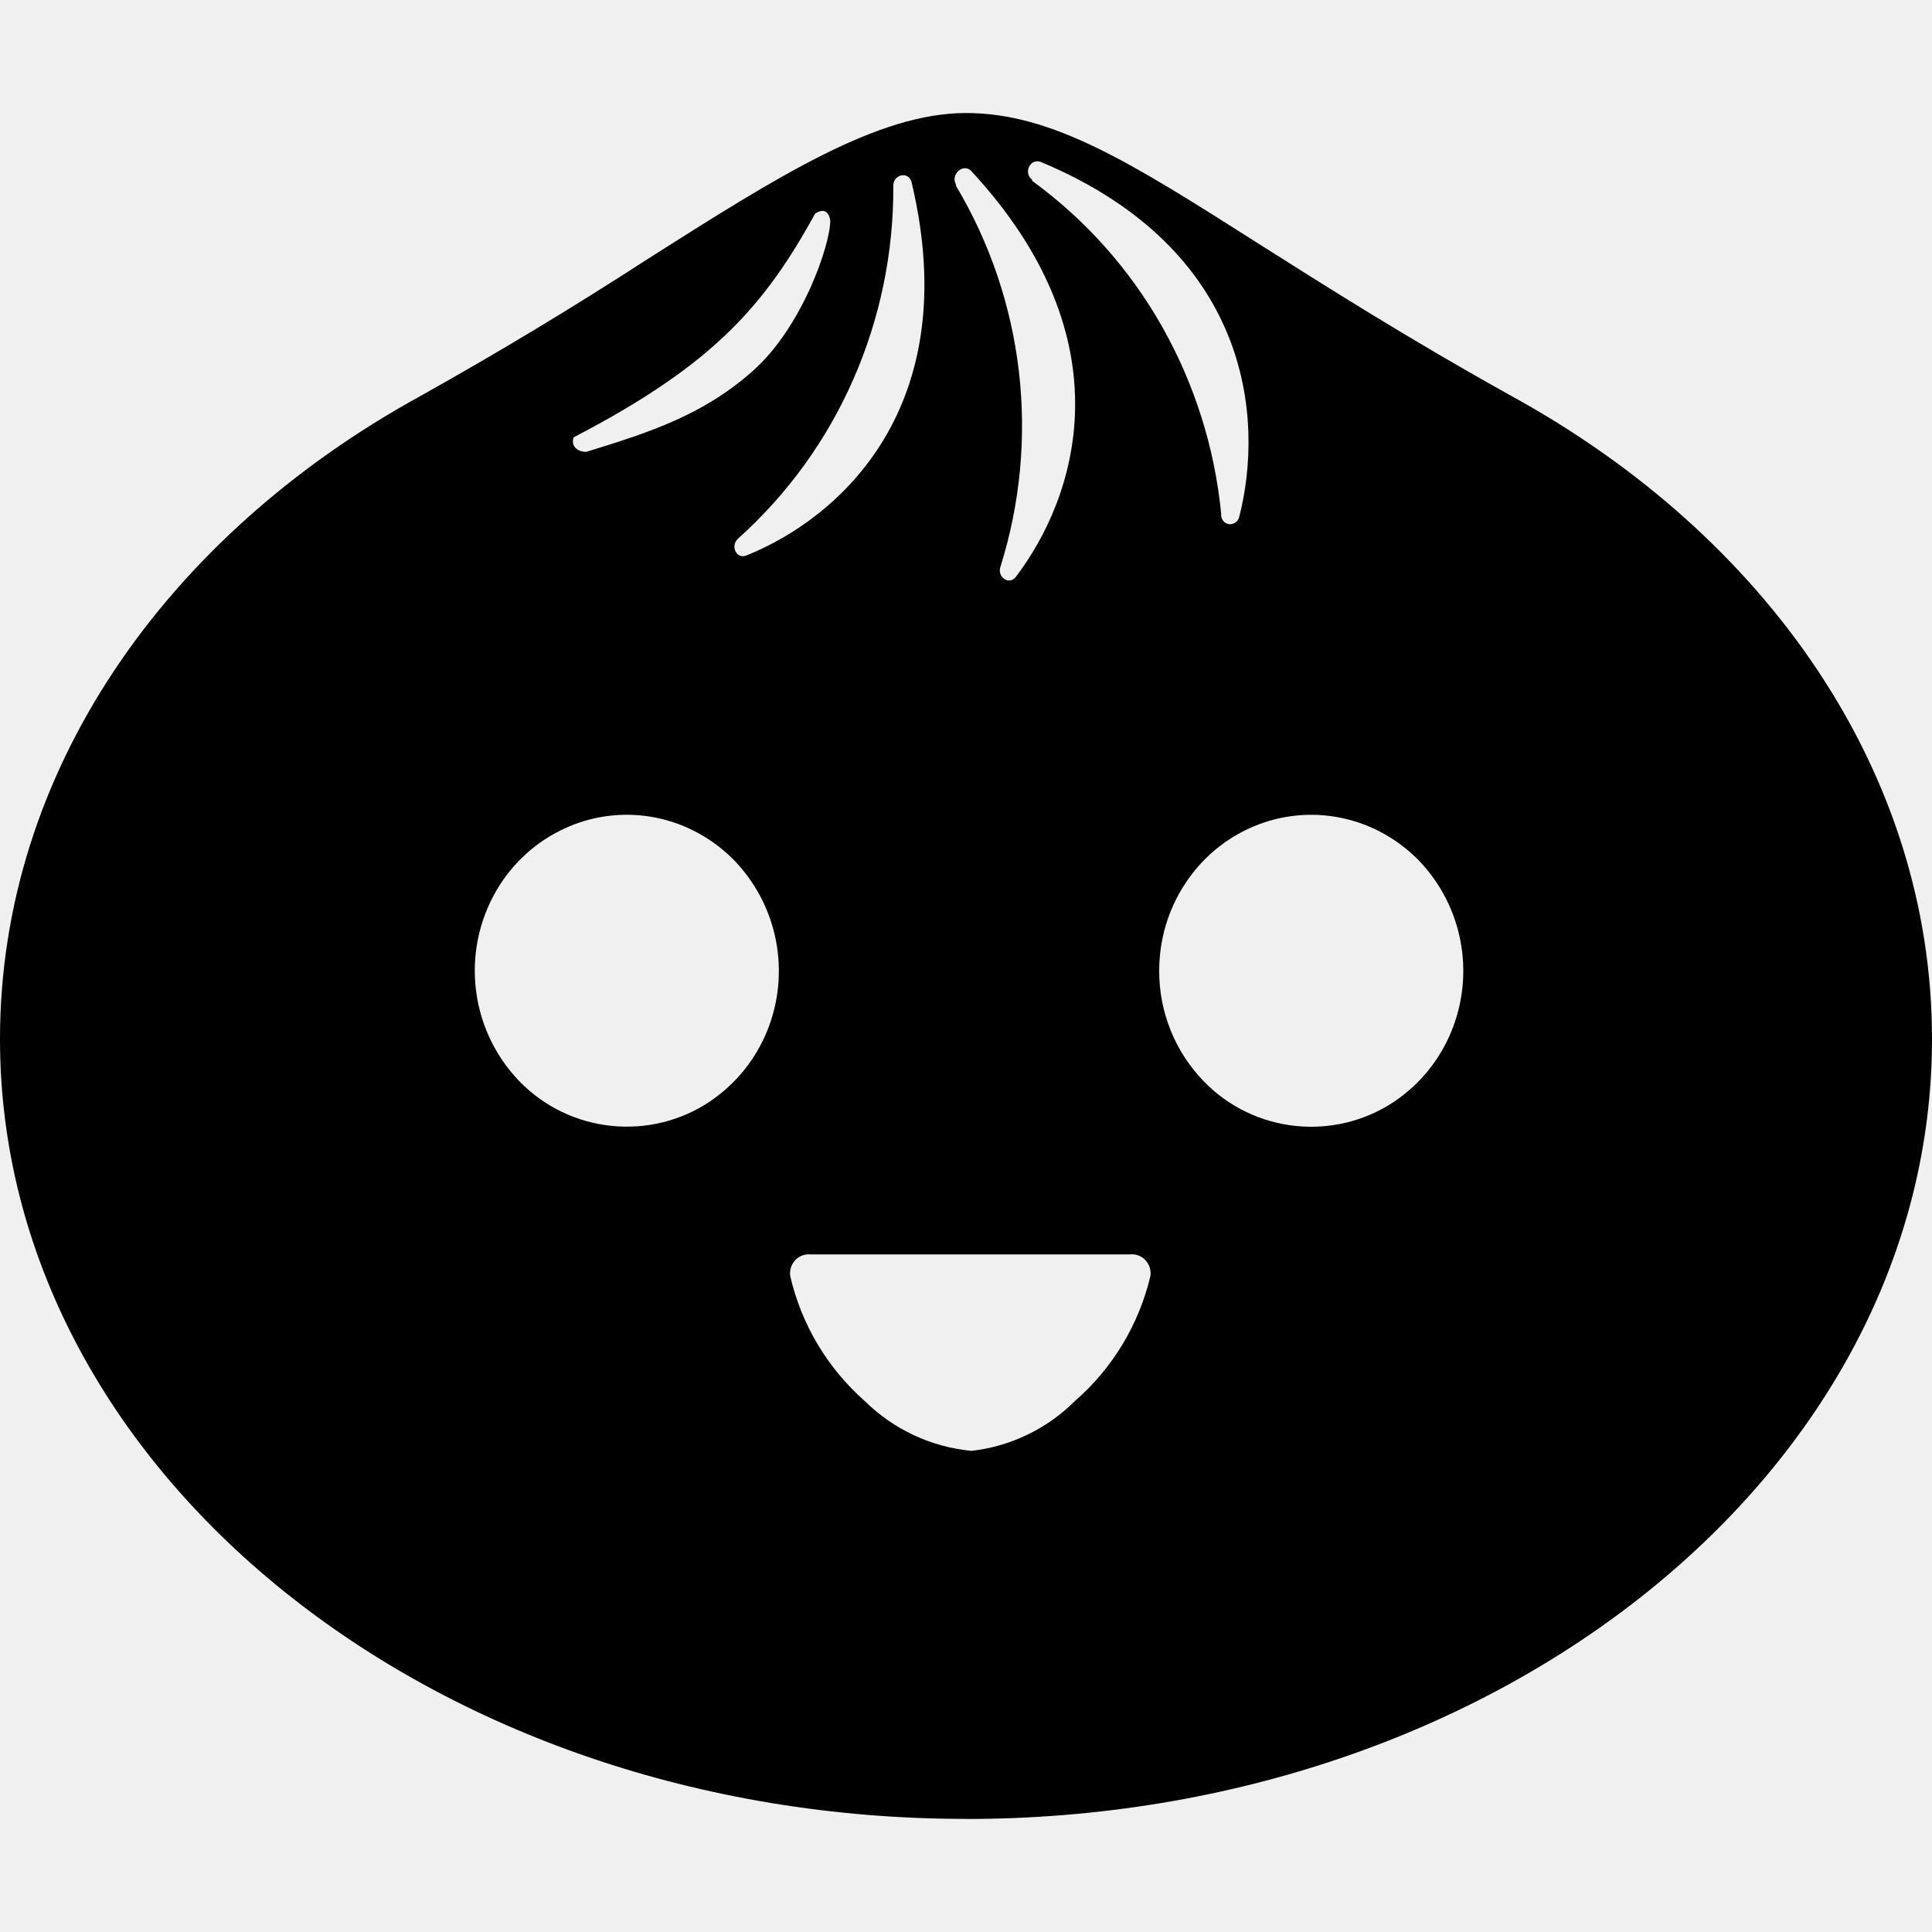
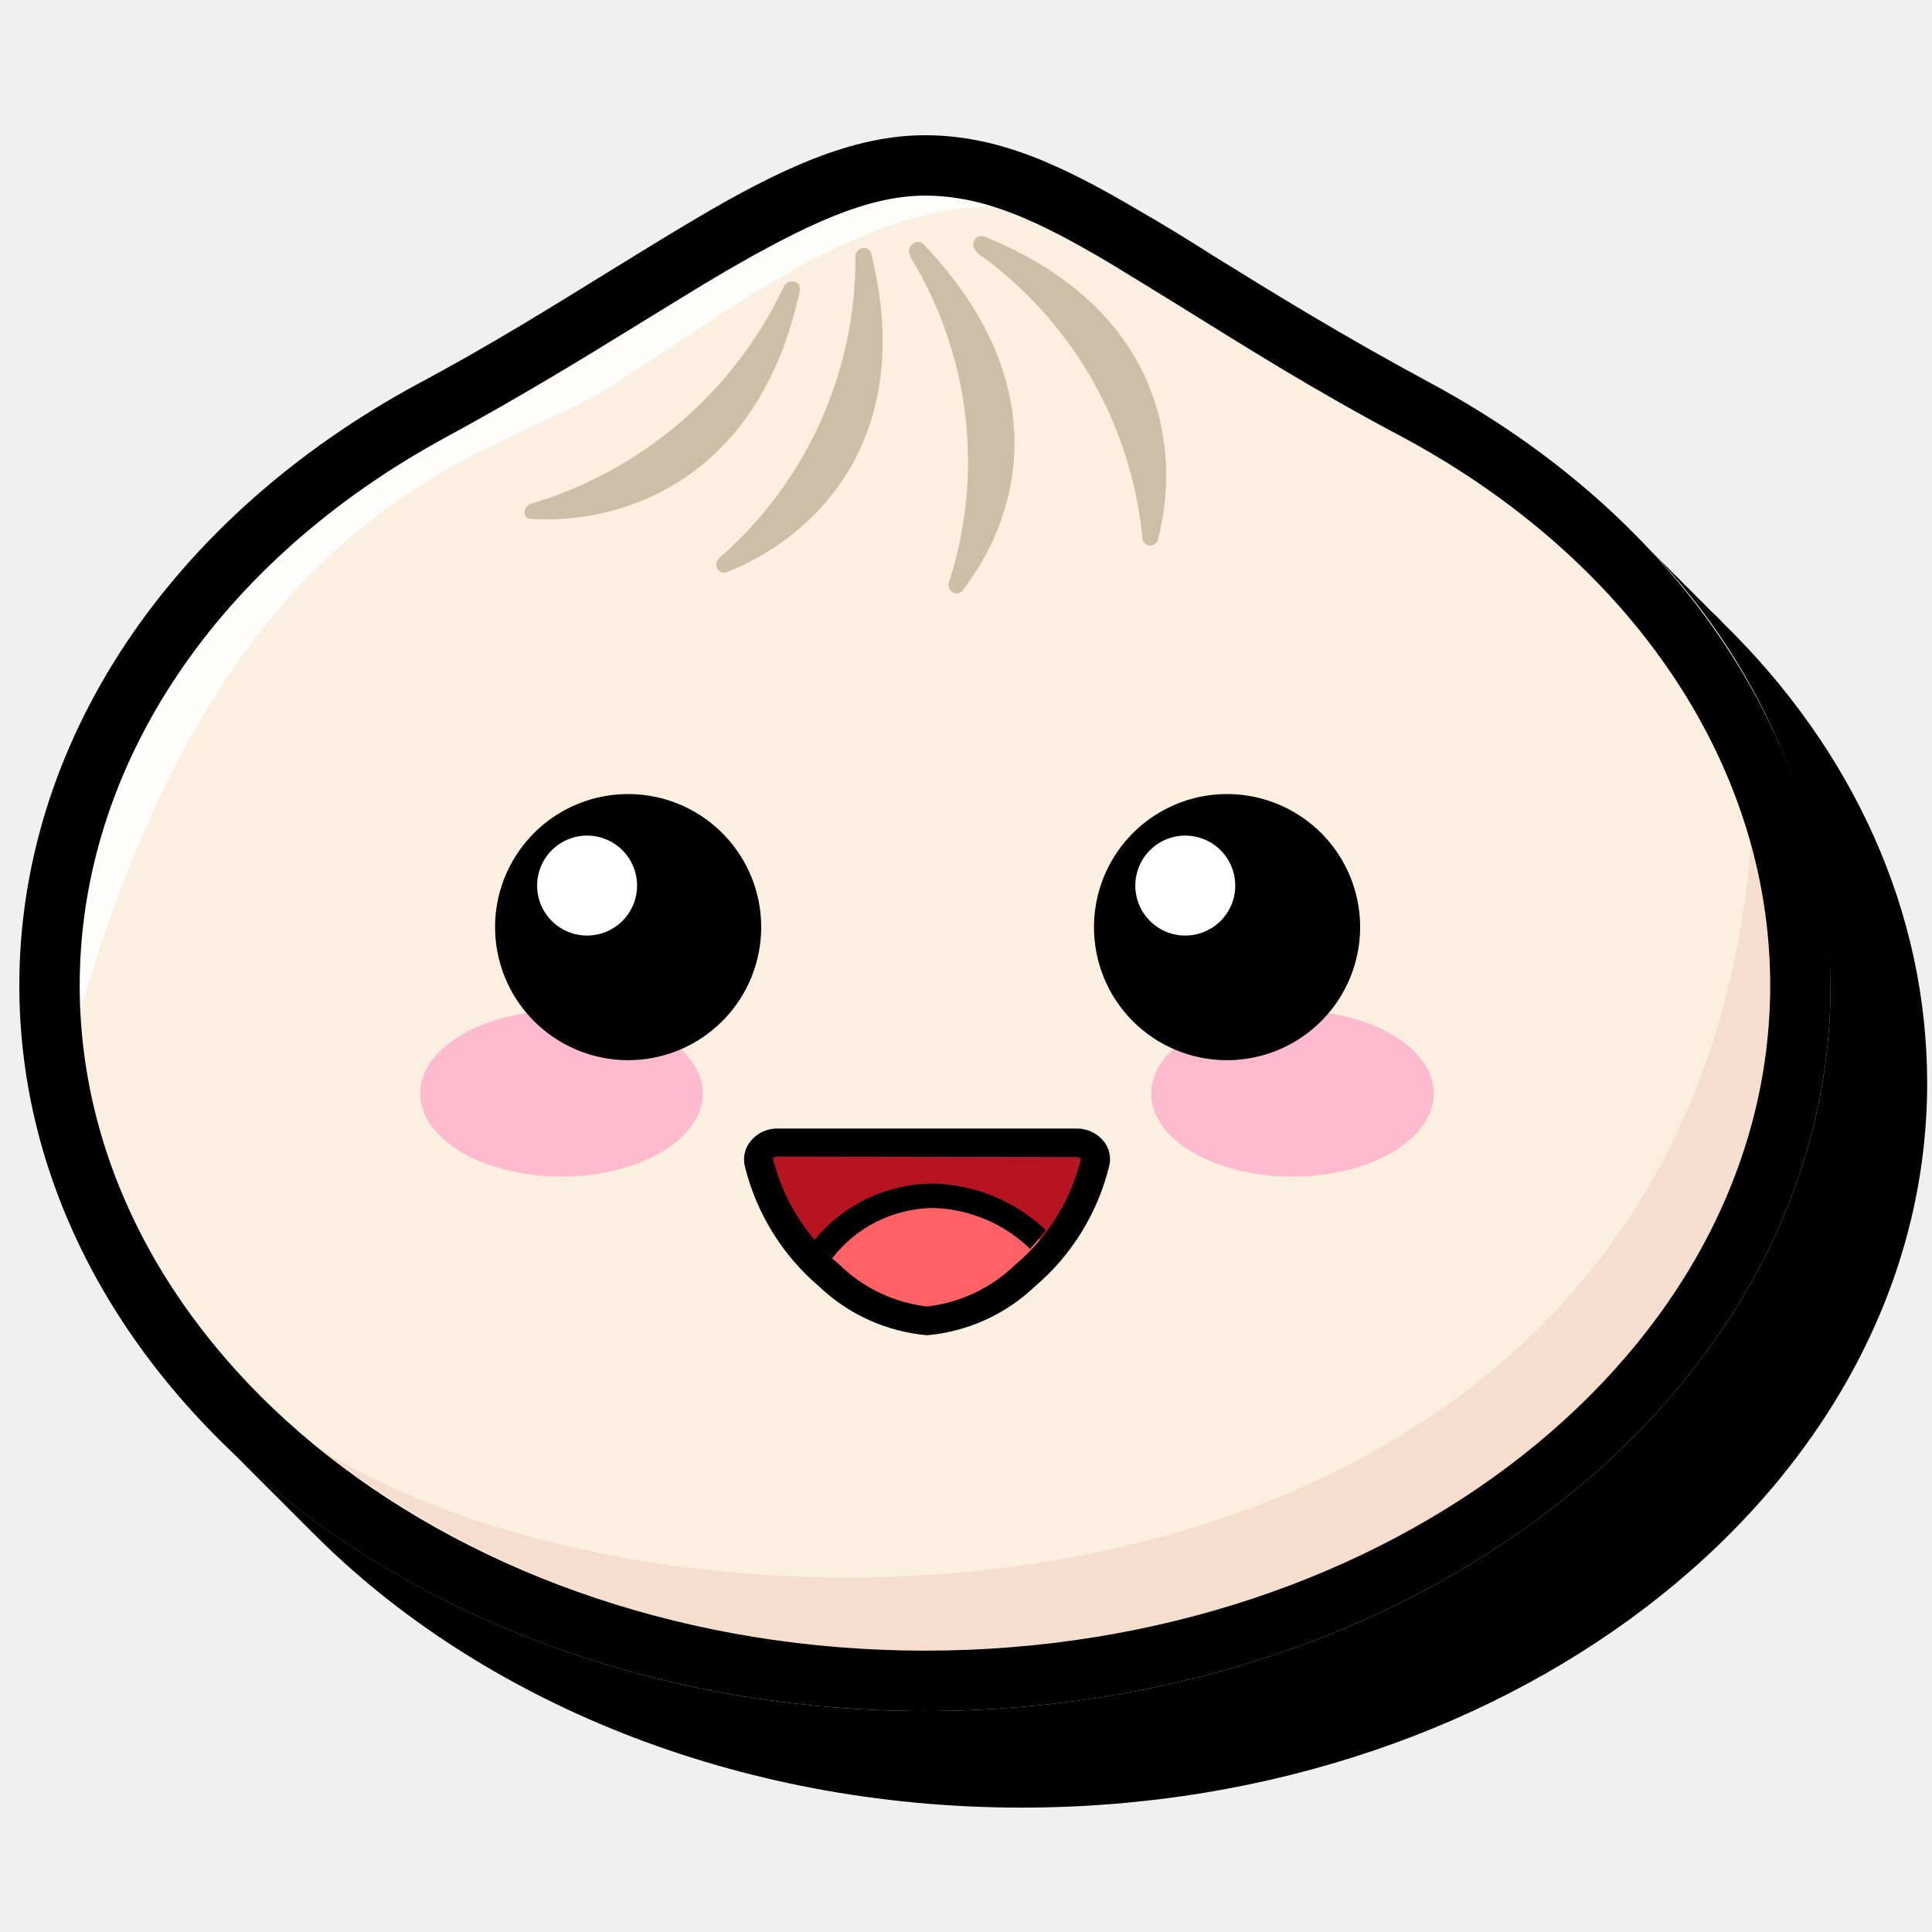
- <svg xmlns="http://www.w3.org/2000/svg" fill="#000000" role="img" viewBox="0 0 24 24">
-   <path d="M12 22.596c6.628 0 12-4.338 12-9.688 0-3.318-2.057-6.248-5.219-7.986-1.286-.715-2.297-1.357-3.139-1.89C14.058 2.025 13.08 1.404 12 1.404c-1.097 0-2.334.785-3.966 1.821a49.92 49.92 0 0 1-2.816 1.697C2.057 6.66 0 9.59 0 12.908c0 5.35 5.372 9.687 12 9.687v.001ZM10.599 4.715c.334-.759.503-1.58.498-2.409 0-.145.202-.187.23-.029.658 2.783-.902 4.162-2.057 4.624-.124.048-.199-.121-.103-.209a5.763 5.763 0 0 0 1.432-1.977Zm2.058-.102a5.82 5.82 0 0 0-.782-2.306v-.016c-.069-.123.086-.263.185-.172 1.962 2.111 1.307 4.067.556 5.051-.082.103-.23-.003-.189-.126a5.85 5.85 0 0 0 .23-2.431Zm1.776-.561a5.727 5.727 0 0 0-1.612-1.806v-.014c-.112-.085-.024-.274.114-.218 2.595 1.087 2.774 3.18 2.459 4.407a.116.116 0 0 1-.049.071.11.11 0 0 1-.153-.026.122.122 0 0 1-.022-.083 5.891 5.891 0 0 0-.737-2.331Zm-5.087.561c-.617.546-1.282.76-2.063 1-.117 0-.195-.078-.156-.181 1.752-.909 2.376-1.649 2.999-2.778 0 0 .155-.118.188.085 0 .304-.349 1.329-.968 1.874Zm4.945 11.237a2.957 2.957 0 0 1-.937 1.553c-.346.346-.8.565-1.286.62a2.178 2.178 0 0 1-1.327-.62 2.955 2.955 0 0 1-.925-1.553.244.244 0 0 1 .064-.198.234.234 0 0 1 .193-.069h3.965a.226.226 0 0 1 .19.07c.05.053.073.125.063.197Zm-5.458-2.176a1.862 1.862 0 0 1-2.384-.245 1.98 1.98 0 0 1-.233-2.447c.207-.319.503-.566.848-.713a1.84 1.84 0 0 1 1.092-.11c.366.075.703.261.967.531a1.98 1.98 0 0 1 .408 2.114 1.931 1.931 0 0 1-.698.869v.001Zm8.495.005a1.86 1.86 0 0 1-2.381-.253 1.964 1.964 0 0 1-.547-1.366c0-.384.11-.76.32-1.079.207-.319.503-.567.849-.713a1.844 1.844 0 0 1 1.093-.108c.367.076.704.262.968.534a1.98 1.98 0 0 1 .4 2.117 1.932 1.932 0 0 1-.702.868Z" />
+ <svg xmlns="http://www.w3.org/2000/svg" width="100" height="100" viewBox="0 0 100 100" fill="none">
+   <path d="M89.237 32.3C89.037 32.087 88.825 31.875 88.612 31.675C88.4 31.475 88.2 31.25 87.987 31.05C87.775 30.85 87.575 30.625 87.362 30.425C87.15 30.225 86.95 30 86.737 29.8C86.525 29.6 86.325 29.375 86.112 29.175C85.9 28.975 85.7 28.75 85.487 28.55C85.275 28.35 85.075 28.125 84.862 27.925C91.063 34.018 94.615 42.307 94.75 51C94.75 71.712 73.725 88.562 47.875 88.562C33.4 88.562 20.45 83.275 11.837 74.987L12.462 75.612L13.087 76.237L13.712 76.862L14.337 77.487L14.962 78.112L15.587 78.737L16.212 79.362C24.812 88 38.05 93.562 52.875 93.562C78.725 93.562 99.75 76.712 99.75 56.062C99.75 47.237 95.95 38.875 89.237 32.3Z" fill="black" />
+   <path d="M91.625 51C91.625 70.012 72.037 85.425 47.875 85.425C23.712 85.425 4.125 70.012 4.125 51C4.125 39.212 11.625 28.8 23.15 22.625C34.675 16.45 41.85 10.125 47.875 10.125C53.9 10.125 59.05 15.287 72.6 22.625C84.125 28.8 91.625 39.212 91.625 51Z" fill="#FBF0DF" />
+   <path d="M91.625 51C91.619 48.557 91.283 46.127 90.625 43.775C87.213 85.4 36.438 87.4 16.475 74.95C25.449 81.905 36.523 85.599 47.875 85.425C72 85.425 91.625 69.987 91.625 51Z" fill="#F6DECE" />
+   <path d="M31.038 20.337C36.625 16.987 44.05 10.7 51.35 10.687C50.227 10.324 49.055 10.134 47.875 10.125C44.85 10.125 41.625 11.687 37.562 14.037C36.15 14.862 34.688 15.775 33.138 16.725C30.225 18.525 26.887 20.562 23.137 22.6C11.238 29.037 4.125 39.65 4.125 51C4.125 51.5 4.125 52 4.125 52.487C11.7 25.725 25.462 23.687 31.038 20.337Z" fill="#FFFEFC" />
+   <path fill-rule="evenodd" clip-rule="evenodd" d="M44.275 13.287C44.293 16.239 43.673 19.159 42.458 21.849C41.244 24.539 39.463 26.936 37.238 28.875C36.888 29.187 37.163 29.787 37.613 29.612C41.825 27.975 47.513 23.075 45.113 13.187C45.013 12.625 44.275 12.775 44.275 13.287ZM47.113 13.287C48.642 15.783 49.614 18.579 49.961 21.486C50.309 24.392 50.023 27.339 49.125 30.125C48.975 30.562 49.513 30.937 49.813 30.575C52.55 27.075 54.938 20.125 47.788 12.625C47.425 12.3 46.863 12.8 47.113 13.237V13.287ZM50.563 13.075C52.958 14.77 54.962 16.96 56.438 19.496C57.916 22.032 58.832 24.855 59.125 27.775C59.112 27.88 59.141 27.986 59.204 28.071C59.268 28.156 59.361 28.213 59.466 28.231C59.57 28.248 59.678 28.225 59.765 28.166C59.853 28.107 59.915 28.016 59.938 27.912C61.088 23.55 60.438 16.112 50.975 12.25C50.475 12.05 50.15 12.725 50.563 13.025V13.075ZM27.488 26.075C30.337 25.224 32.975 23.782 35.23 21.843C37.484 19.905 39.306 17.514 40.575 14.825C40.8 14.375 41.513 14.55 41.4 15.05C39.238 25.05 32 27.137 27.5 26.862C27.025 26.875 27.038 26.212 27.488 26.075Z" fill="#CCBEA7" />
+   <path d="M47.875 88.562C22.025 88.562 1 71.712 1 51C1 38.5 8.725 26.837 21.663 19.85C25.413 17.85 28.625 15.837 31.488 14.075C33.062 13.1 34.55 12.187 35.987 11.337C40.375 8.737 44.125 7 47.875 7C51.625 7 54.9 8.5 59 10.925C60.25 11.637 61.5 12.412 62.837 13.262C65.95 15.187 69.463 17.362 74.088 19.85C87.025 26.837 94.75 38.487 94.75 51C94.75 71.712 73.725 88.562 47.875 88.562ZM47.875 10.125C44.85 10.125 41.625 11.687 37.562 14.037C36.15 14.862 34.688 15.775 33.138 16.725C30.225 18.525 26.887 20.562 23.137 22.6C11.238 29.037 4.125 39.65 4.125 51C4.125 69.987 23.75 85.437 47.875 85.437C72 85.437 91.625 69.987 91.625 51C91.625 39.65 84.513 29.037 72.6 22.625C67.875 20.125 64.188 17.775 61.2 15.925C59.837 15.087 58.587 14.312 57.45 13.625C53.663 11.375 50.9 10.125 47.875 10.125Z" fill="black" />
+   <path d="M56.688 60.125C56.126 62.425 54.848 64.486 53.038 66.012C51.678 67.33 49.919 68.156 48.038 68.362C46.099 68.189 44.278 67.36 42.875 66.012C41.083 64.479 39.823 62.418 39.275 60.125C39.257 59.989 39.27 59.85 39.314 59.72C39.357 59.59 39.43 59.471 39.527 59.373C39.623 59.276 39.741 59.201 39.871 59.156C40 59.111 40.139 59.096 40.275 59.112H55.7C55.835 59.098 55.972 59.114 56.1 59.16C56.228 59.207 56.344 59.281 56.44 59.379C56.535 59.476 56.606 59.594 56.649 59.723C56.692 59.852 56.705 59.99 56.688 60.125Z" fill="#B71422" />
+   <path d="M42.875 66.112C44.275 67.461 46.09 68.298 48.025 68.487C49.956 68.295 51.765 67.458 53.162 66.112C53.609 65.696 54.027 65.249 54.412 64.775C53.642 63.901 52.702 63.194 51.648 62.698C50.595 62.201 49.451 61.925 48.287 61.887C47.042 61.917 45.822 62.248 44.734 62.854C43.645 63.459 42.72 64.32 42.037 65.362C42.325 65.625 42.575 65.875 42.875 66.112Z" fill="#FF6164" />
+   <path d="M43.075 65.125C43.695 64.324 44.488 63.673 45.395 63.223C46.302 62.773 47.3 62.534 48.312 62.525C50.184 62.58 51.968 63.333 53.312 64.637C53.6 64.325 53.875 64 54.137 63.675C52.547 62.16 50.446 61.299 48.25 61.262C47.077 61.272 45.92 61.542 44.863 62.052C43.806 62.562 42.875 63.3 42.138 64.212C42.433 64.533 42.746 64.838 43.075 65.125Z" fill="black" />
+   <path d="M47.987 69.112C45.904 68.93 43.944 68.049 42.425 66.612C40.49 64.976 39.128 62.764 38.537 60.3C38.495 60.08 38.502 59.854 38.559 59.638C38.615 59.422 38.719 59.221 38.862 59.05C39.034 58.843 39.25 58.678 39.495 58.567C39.74 58.457 40.007 58.404 40.275 58.412H55.7C55.968 58.407 56.234 58.461 56.478 58.571C56.723 58.681 56.939 58.845 57.112 59.05C57.255 59.221 57.357 59.423 57.411 59.639C57.465 59.855 57.47 60.081 57.425 60.3C56.834 62.764 55.472 64.976 53.537 66.612C52.021 68.046 50.066 68.927 47.987 69.112ZM40.275 59.862C40.075 59.862 40.025 59.95 40.012 59.975C40.541 62.112 41.736 64.025 43.425 65.437C44.66 66.654 46.266 67.424 47.987 67.625C49.705 67.426 51.309 66.666 52.55 65.462C54.233 64.048 55.424 62.135 55.95 60C55.923 59.96 55.885 59.928 55.841 59.908C55.797 59.888 55.748 59.881 55.7 59.887L40.275 59.862Z" fill="black" />
+   <path d="M66.9 60.9C70.939 60.9 74.212 58.974 74.212 56.6C74.212 54.225 70.939 52.3 66.9 52.3C62.861 52.3 59.587 54.225 59.587 56.6C59.587 58.974 62.861 60.9 66.9 60.9Z" fill="#FEBBD0" />
+   <path d="M29.062 60.9C33.101 60.9 36.375 58.974 36.375 56.6C36.375 54.225 33.101 52.3 29.062 52.3C25.024 52.3 21.75 54.225 21.75 56.6C21.75 58.974 25.024 60.9 29.062 60.9Z" fill="#FEBBD0" />
+   <path fill-rule="evenodd" clip-rule="evenodd" d="M32.5 54.875C33.863 54.877 35.196 54.475 36.33 53.72C37.464 52.965 38.349 51.89 38.872 50.632C39.395 49.373 39.533 47.988 39.269 46.651C39.005 45.314 38.35 44.086 37.387 43.121C36.424 42.157 35.197 41.5 33.861 41.233C32.524 40.966 31.139 41.102 29.88 41.623C28.62 42.144 27.544 43.026 26.787 44.159C26.029 45.292 25.625 46.624 25.625 47.987C25.625 49.812 26.349 51.562 27.638 52.853C28.927 54.144 30.675 54.871 32.5 54.875ZM63.462 54.875C64.827 54.885 66.163 54.489 67.302 53.738C68.442 52.987 69.332 51.915 69.861 50.658C70.39 49.4 70.534 48.014 70.274 46.674C70.014 45.335 69.362 44.103 68.4 43.135C67.439 42.167 66.212 41.506 64.875 41.236C63.537 40.966 62.15 41.099 60.888 41.619C59.627 42.139 58.548 43.022 57.789 44.156C57.03 45.289 56.625 46.623 56.625 47.987C56.622 49.806 57.339 51.552 58.621 52.843C59.903 54.134 61.644 54.865 63.462 54.875Z" fill="black" />
+   <path fill-rule="evenodd" clip-rule="evenodd" d="M30.375 48.425C30.887 48.427 31.389 48.278 31.816 47.995C32.243 47.712 32.577 47.309 32.775 46.836C32.972 46.363 33.025 45.843 32.927 45.34C32.828 44.837 32.583 44.375 32.222 44.012C31.86 43.649 31.399 43.401 30.897 43.3C30.395 43.199 29.874 43.25 29.4 43.445C28.927 43.641 28.522 43.972 28.237 44.398C27.952 44.824 27.8 45.325 27.8 45.837C27.8 46.521 28.071 47.178 28.553 47.662C29.036 48.147 29.691 48.421 30.375 48.425ZM61.337 48.425C61.85 48.427 62.351 48.278 62.779 47.995C63.206 47.712 63.539 47.309 63.737 46.836C63.935 46.363 63.988 45.843 63.889 45.34C63.791 44.837 63.545 44.375 63.184 44.012C62.823 43.649 62.362 43.401 61.859 43.3C61.357 43.199 60.836 43.25 60.363 43.445C59.889 43.641 59.484 43.972 59.2 44.398C58.915 44.824 58.763 45.325 58.763 45.837C58.763 46.517 59.03 47.169 59.507 47.654C59.984 48.138 60.633 48.415 61.312 48.425H61.337Z" fill="white" />
</svg>
